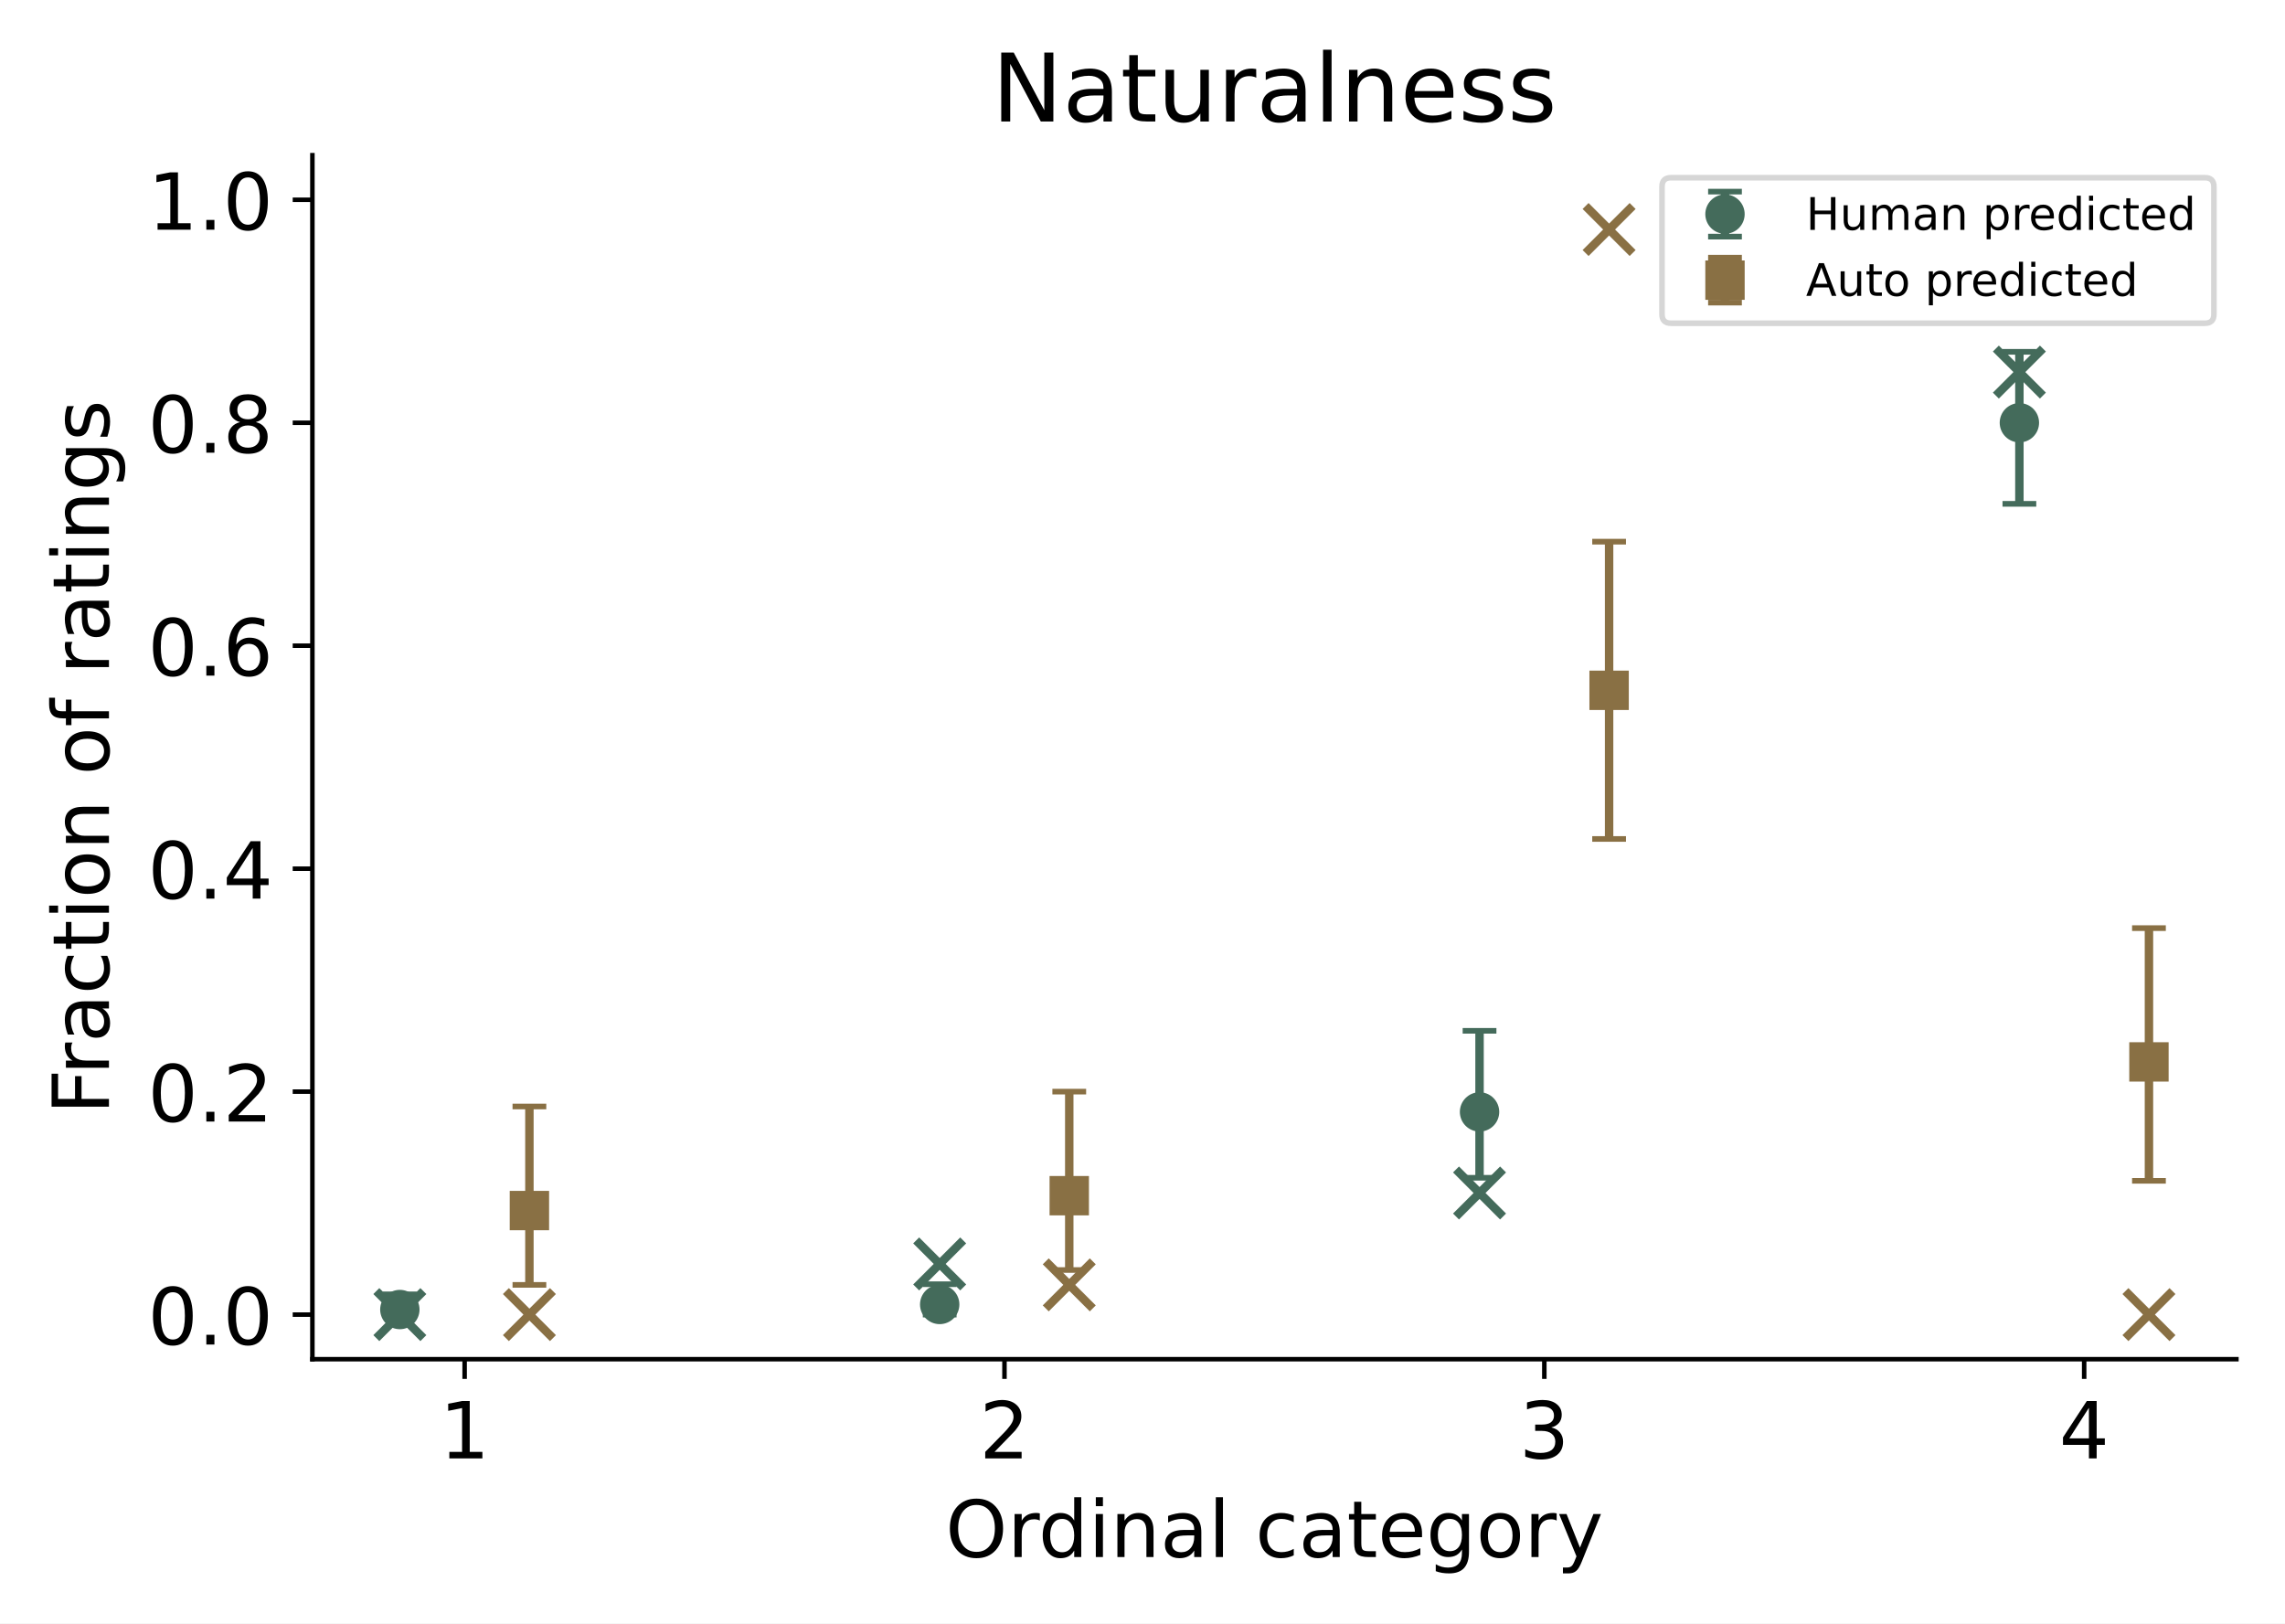
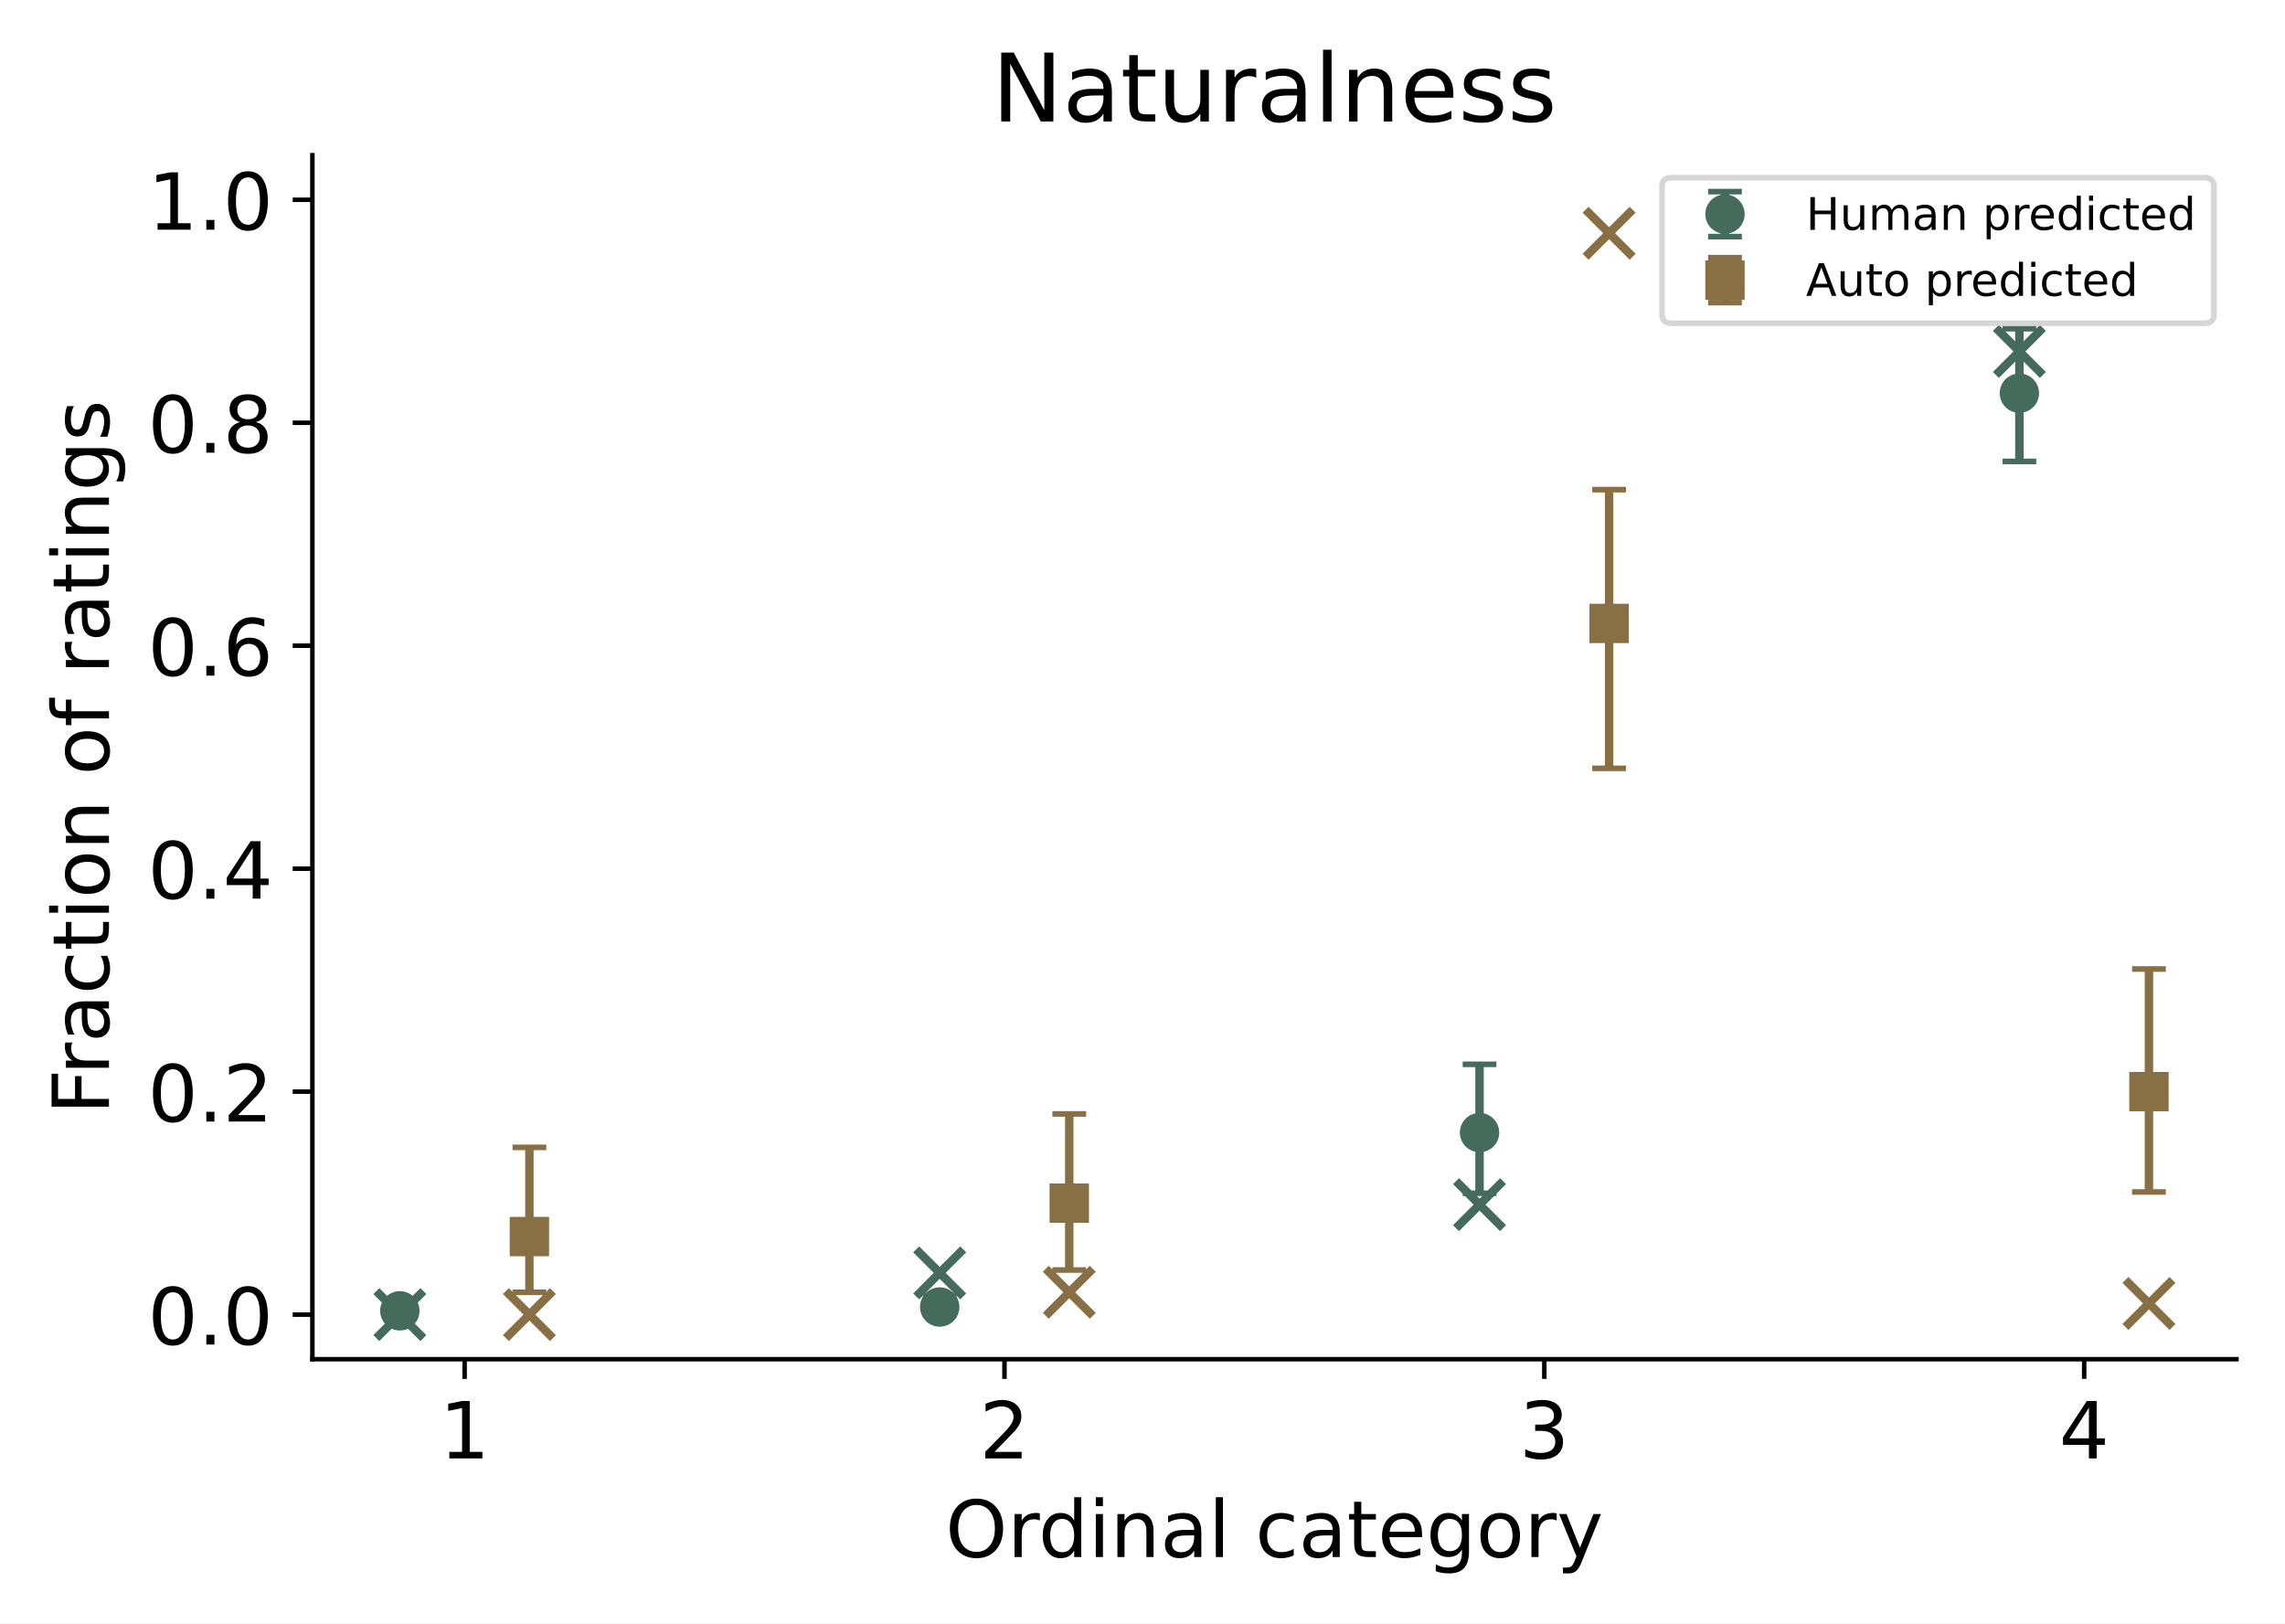
<svg xmlns="http://www.w3.org/2000/svg" xmlns:xlink="http://www.w3.org/1999/xlink" width="406.32pt" height="288.719pt" viewBox="0 0 406.32 288.719" version="1.1">
  <defs>
    <style type="text/css">*{stroke-linejoin: round; stroke-linecap: butt}</style>
  </defs>
  <g id="figure_1">
    <g id="patch_1">
-       <path d="M 0 288.719  L 406.32 288.719  L 406.32 0  L 0 0  z " style="fill: #ffffff" />
+       <path d="M 0 288.719 L 406.32 288.719 L 406.32 0 L 0 0 z " style="fill: #ffffff" />
    </g>
    <g id="axes_1">
      <g id="patch_2">
-         <path d="M 55.55 241.719  L 397.68 241.719  L 397.68 27.6  L 55.55 27.6  z " style="fill: #ffffff" />
+         <path d="M 55.55 241.719 L 397.68 241.719 L 397.68 27.6 L 55.55 27.6 z " style="fill: #ffffff" />
      </g>
      <g id="PathCollection_1">
        <defs>
-           <path id="mc8d3f40f6b" d="M -4.183 4.183  L 4.183 -4.183  M -4.183 -4.183  L 4.183 4.183  " style="stroke: #446b5b; stroke-width: 1.5" />
-         </defs>
-         <g clip-path="url(#p5f50da8a3c)">
-           <use xlink:href="#mc8d3f40f6b" x="71.101" y="233.789" style="fill: #446b5b; stroke: #446b5b; stroke-width: 1.5" />
-           <use xlink:href="#mc8d3f40f6b" x="167.097" y="224.777" style="fill: #446b5b; stroke: #446b5b; stroke-width: 1.5" />
-           <use xlink:href="#mc8d3f40f6b" x="263.093" y="212.161" style="fill: #446b5b; stroke: #446b5b; stroke-width: 1.5" />
-           <use xlink:href="#mc8d3f40f6b" x="359.089" y="66.17" style="fill: #446b5b; stroke: #446b5b; stroke-width: 1.5" />
+           <path id="m27c17bcedc" d="M -4.183 4.183 L 4.183 -4.183 M -4.183 -4.183 L 4.183 4.183 " style="stroke: #446b5b; stroke-width: 1.5" />
+         </defs>
+         <g clip-path="url(#pd303a74891)">
+           <use xlink:href="#m27c17bcedc" x="71.101" y="233.789" style="fill: #446b5b; stroke: #446b5b; stroke-width: 1.5" />
+           <use xlink:href="#m27c17bcedc" x="167.097" y="226.371" style="fill: #446b5b; stroke: #446b5b; stroke-width: 1.5" />
+           <use xlink:href="#m27c17bcedc" x="263.093" y="214.233" style="fill: #446b5b; stroke: #446b5b; stroke-width: 1.5" />
+           <use xlink:href="#m27c17bcedc" x="359.089" y="62.504" style="fill: #446b5b; stroke: #446b5b; stroke-width: 1.5" />
        </g>
      </g>
      <g id="PathCollection_2">
        <defs>
-           <path id="mf7b232797c" d="M -4.183 4.183  L 4.183 -4.183  M -4.183 -4.183  L 4.183 4.183  " style="stroke: #897044; stroke-width: 1.5" />
-         </defs>
-         <g clip-path="url(#p5f50da8a3c)">
-           <use xlink:href="#mf7b232797c" x="94.14" y="233.789" style="fill: #897044; stroke: #897044; stroke-width: 1.5" />
-           <use xlink:href="#mf7b232797c" x="190.136" y="228.502" style="fill: #897044; stroke: #897044; stroke-width: 1.5" />
-           <use xlink:href="#mf7b232797c" x="286.132" y="40.817" style="fill: #897044; stroke: #897044; stroke-width: 1.5" />
-           <use xlink:href="#mf7b232797c" x="382.128" y="233.789" style="fill: #897044; stroke: #897044; stroke-width: 1.5" />
+           <path id="m8977692213" d="M -4.183 4.183 L 4.183 -4.183 M -4.183 -4.183 L 4.183 4.183 " style="stroke: #897044; stroke-width: 1.5" />
+         </defs>
+         <g clip-path="url(#pd303a74891)">
+           <use xlink:href="#m8977692213" x="94.14" y="233.789" style="fill: #897044; stroke: #897044; stroke-width: 1.5" />
+           <use xlink:href="#m8977692213" x="190.136" y="229.824" style="fill: #897044; stroke: #897044; stroke-width: 1.5" />
+           <use xlink:href="#m8977692213" x="286.132" y="41.478" style="fill: #897044; stroke: #897044; stroke-width: 1.5" />
+           <use xlink:href="#m8977692213" x="382.128" y="231.806" style="fill: #897044; stroke: #897044; stroke-width: 1.5" />
        </g>
      </g>
      <g id="matplotlib.axis_1">
        <g id="xtick_1">
          <g id="line2d_1">
            <defs>
-               <path id="m9eff7e20c1" d="M 0 0  L 0 3.5  " style="stroke: #000000; stroke-width: 0.8" />
+               <path id="m827de74e71" d="M 0 0 L 0 3.5 " style="stroke: #000000; stroke-width: 0.8" />
            </defs>
            <g>
-               <use xlink:href="#m9eff7e20c1" x="82.621" y="241.719" style="stroke: #000000; stroke-width: 0.8" />
+               <use xlink:href="#m827de74e71" x="82.621" y="241.719" style="stroke: #000000; stroke-width: 0.8" />
            </g>
          </g>
          <g id="text_1">
            <text style="font-size: 14px; font-family: 'DejaVu Sans'; text-anchor: middle" x="82.621" y="259.357" transform="rotate(-0 82.62087 259.3571)">1</text>
          </g>
        </g>
        <g id="xtick_2">
          <g id="line2d_2">
            <g>
-               <use xlink:href="#m9eff7e20c1" x="178.617" y="241.719" style="stroke: #000000; stroke-width: 0.8" />
+               <use xlink:href="#m827de74e71" x="178.617" y="241.719" style="stroke: #000000; stroke-width: 0.8" />
            </g>
          </g>
          <g id="text_2">
            <text style="font-size: 14px; font-family: 'DejaVu Sans'; text-anchor: middle" x="178.617" y="259.357" transform="rotate(-0 178.6169 259.3571)">2</text>
          </g>
        </g>
        <g id="xtick_3">
          <g id="line2d_3">
            <g>
-               <use xlink:href="#m9eff7e20c1" x="274.613" y="241.719" style="stroke: #000000; stroke-width: 0.8" />
+               <use xlink:href="#m827de74e71" x="274.613" y="241.719" style="stroke: #000000; stroke-width: 0.8" />
            </g>
          </g>
          <g id="text_3">
            <text style="font-size: 14px; font-family: 'DejaVu Sans'; text-anchor: middle" x="274.613" y="259.357" transform="rotate(-0 274.6129 259.3571)">3</text>
          </g>
        </g>
        <g id="xtick_4">
          <g id="line2d_4">
            <g>
-               <use xlink:href="#m9eff7e20c1" x="370.609" y="241.719" style="stroke: #000000; stroke-width: 0.8" />
+               <use xlink:href="#m827de74e71" x="370.609" y="241.719" style="stroke: #000000; stroke-width: 0.8" />
            </g>
          </g>
          <g id="text_4">
            <text style="font-size: 14px; font-family: 'DejaVu Sans'; text-anchor: middle" x="370.609" y="259.357" transform="rotate(-0 370.6089 259.3571)">4</text>
          </g>
        </g>
        <g id="text_5">
          <text style="font-size: 14px; font-family: 'DejaVu Sans'; text-anchor: middle" x="226.615" y="276.906" transform="rotate(-0 226.6149 276.9065)">Ordinal category</text>
        </g>
      </g>
      <g id="matplotlib.axis_2">
        <g id="ytick_1">
          <g id="line2d_5">
            <defs>
-               <path id="m399de2fb88" d="M 0 0  L -3.5 0  " style="stroke: #000000; stroke-width: 0.8" />
+               <path id="m8f946f9a83" d="M 0 0 L -3.5 0 " style="stroke: #000000; stroke-width: 0.8" />
            </defs>
            <g>
-               <use xlink:href="#m399de2fb88" x="55.55" y="233.789" style="stroke: #000000; stroke-width: 0.8" />
+               <use xlink:href="#m8f946f9a83" x="55.55" y="233.789" style="stroke: #000000; stroke-width: 0.8" />
            </g>
          </g>
          <g id="text_6">
            <text style="font-size: 14px; font-family: 'DejaVu Sans'; text-anchor: end" x="48.55" y="239.108" transform="rotate(-0 48.55 239.1078)">0.0</text>
          </g>
        </g>
        <g id="ytick_2">
          <g id="line2d_6">
            <g>
-               <use xlink:href="#m399de2fb88" x="55.55" y="194.137" style="stroke: #000000; stroke-width: 0.8" />
+               <use xlink:href="#m8f946f9a83" x="55.55" y="194.137" style="stroke: #000000; stroke-width: 0.8" />
            </g>
          </g>
          <g id="text_7">
            <text style="font-size: 14px; font-family: 'DejaVu Sans'; text-anchor: end" x="48.55" y="199.456" transform="rotate(-0 48.55 199.4561)">0.2</text>
          </g>
        </g>
        <g id="ytick_3">
          <g id="line2d_7">
            <g>
-               <use xlink:href="#m399de2fb88" x="55.55" y="154.485" style="stroke: #000000; stroke-width: 0.8" />
+               <use xlink:href="#m8f946f9a83" x="55.55" y="154.485" style="stroke: #000000; stroke-width: 0.8" />
            </g>
          </g>
          <g id="text_8">
            <text style="font-size: 14px; font-family: 'DejaVu Sans'; text-anchor: end" x="48.55" y="159.804" transform="rotate(-0 48.55 159.8044)">0.4</text>
          </g>
        </g>
        <g id="ytick_4">
          <g id="line2d_8">
            <g>
-               <use xlink:href="#m399de2fb88" x="55.55" y="114.834" style="stroke: #000000; stroke-width: 0.8" />
+               <use xlink:href="#m8f946f9a83" x="55.55" y="114.834" style="stroke: #000000; stroke-width: 0.8" />
            </g>
          </g>
          <g id="text_9">
            <text style="font-size: 14px; font-family: 'DejaVu Sans'; text-anchor: end" x="48.55" y="120.153" transform="rotate(-0 48.55 120.1527)">0.6</text>
          </g>
        </g>
        <g id="ytick_5">
          <g id="line2d_9">
            <g>
-               <use xlink:href="#m399de2fb88" x="55.55" y="75.182" style="stroke: #000000; stroke-width: 0.8" />
+               <use xlink:href="#m8f946f9a83" x="55.55" y="75.182" style="stroke: #000000; stroke-width: 0.8" />
            </g>
          </g>
          <g id="text_10">
            <text style="font-size: 14px; font-family: 'DejaVu Sans'; text-anchor: end" x="48.55" y="80.501" transform="rotate(-0 48.55 80.50097)">0.8</text>
          </g>
        </g>
        <g id="ytick_6">
          <g id="line2d_10">
            <g>
-               <use xlink:href="#m399de2fb88" x="55.55" y="35.53" style="stroke: #000000; stroke-width: 0.8" />
+               <use xlink:href="#m8f946f9a83" x="55.55" y="35.53" style="stroke: #000000; stroke-width: 0.8" />
            </g>
          </g>
          <g id="text_11">
            <text style="font-size: 14px; font-family: 'DejaVu Sans'; text-anchor: end" x="48.55" y="40.849" transform="rotate(-0 48.55 40.84925)">1.0</text>
          </g>
        </g>
        <g id="text_12">
          <text style="font-size: 14px; font-family: 'DejaVu Sans'; text-anchor: middle" x="19.374" y="134.66" transform="rotate(-90 19.37406 134.6596)">Fraction of ratings</text>
        </g>
      </g>
      <g id="LineCollection_1">
-         <path d="M 71.101 233.789  L 71.101 230.184  " clip-path="url(#p5f50da8a3c)" style="fill: none; stroke: #446b5b; stroke-width: 1.5" />
-         <path d="M 167.097 233.789  L 167.097 228.382  " clip-path="url(#p5f50da8a3c)" style="fill: none; stroke: #446b5b; stroke-width: 1.5" />
-         <path d="M 263.093 209.457  L 263.093 183.323  " clip-path="url(#p5f50da8a3c)" style="fill: none; stroke: #446b5b; stroke-width: 1.5" />
-         <path d="M 359.089 89.601  L 359.089 62.566  " clip-path="url(#p5f50da8a3c)" style="fill: none; stroke: #446b5b; stroke-width: 1.5" />
+         <path d="M 71.101 233.789 L 71.101 231.092 " clip-path="url(#pd303a74891)" style="fill: none; stroke: #446b5b; stroke-width: 1.5" />
+         <path d="M 167.097 233.789 L 167.097 230.417 " clip-path="url(#pd303a74891)" style="fill: none; stroke: #446b5b; stroke-width: 1.5" />
+         <path d="M 263.093 212.21 L 263.093 189.282 " clip-path="url(#pd303a74891)" style="fill: none; stroke: #446b5b; stroke-width: 1.5" />
+         <path d="M 359.089 82.06 L 359.089 58.458 " clip-path="url(#pd303a74891)" style="fill: none; stroke: #446b5b; stroke-width: 1.5" />
      </g>
      <g id="line2d_11">
        <defs>
-           <path id="m45fbe3b469" d="M 3 0  L -3 -0  " style="stroke: #446b5b" />
-         </defs>
-         <g clip-path="url(#p5f50da8a3c)">
-           <use xlink:href="#m45fbe3b469" x="71.101" y="233.789" style="fill: #446b5b; stroke: #446b5b" />
-           <use xlink:href="#m45fbe3b469" x="167.097" y="233.789" style="fill: #446b5b; stroke: #446b5b" />
-           <use xlink:href="#m45fbe3b469" x="263.093" y="209.457" style="fill: #446b5b; stroke: #446b5b" />
-           <use xlink:href="#m45fbe3b469" x="359.089" y="89.601" style="fill: #446b5b; stroke: #446b5b" />
+           <path id="m771e46e407" d="M 3 0 L -3 -0 " style="stroke: #446b5b" />
+         </defs>
+         <g clip-path="url(#pd303a74891)">
+           <use xlink:href="#m771e46e407" x="71.101" y="233.789" style="fill: #446b5b; stroke: #446b5b" />
+           <use xlink:href="#m771e46e407" x="167.097" y="233.789" style="fill: #446b5b; stroke: #446b5b" />
+           <use xlink:href="#m771e46e407" x="263.093" y="212.21" style="fill: #446b5b; stroke: #446b5b" />
+           <use xlink:href="#m771e46e407" x="359.089" y="82.06" style="fill: #446b5b; stroke: #446b5b" />
        </g>
      </g>
      <g id="line2d_12">
-         <g clip-path="url(#p5f50da8a3c)">
-           <use xlink:href="#m45fbe3b469" x="71.101" y="230.184" style="fill: #446b5b; stroke: #446b5b" />
-           <use xlink:href="#m45fbe3b469" x="167.097" y="228.382" style="fill: #446b5b; stroke: #446b5b" />
-           <use xlink:href="#m45fbe3b469" x="263.093" y="183.323" style="fill: #446b5b; stroke: #446b5b" />
-           <use xlink:href="#m45fbe3b469" x="359.089" y="62.566" style="fill: #446b5b; stroke: #446b5b" />
+         <g clip-path="url(#pd303a74891)">
+           <use xlink:href="#m771e46e407" x="71.101" y="231.092" style="fill: #446b5b; stroke: #446b5b" />
+           <use xlink:href="#m771e46e407" x="167.097" y="230.417" style="fill: #446b5b; stroke: #446b5b" />
+           <use xlink:href="#m771e46e407" x="263.093" y="189.282" style="fill: #446b5b; stroke: #446b5b" />
+           <use xlink:href="#m771e46e407" x="359.089" y="58.458" style="fill: #446b5b; stroke: #446b5b" />
        </g>
      </g>
      <g id="LineCollection_2">
-         <path d="M 94.14 228.502  L 94.14 196.781  " clip-path="url(#p5f50da8a3c)" style="fill: none; stroke: #897044; stroke-width: 1.5" />
-         <path d="M 190.136 225.859  L 190.136 194.137  " clip-path="url(#p5f50da8a3c)" style="fill: none; stroke: #897044; stroke-width: 1.5" />
-         <path d="M 286.132 149.199  L 286.132 96.33  " clip-path="url(#p5f50da8a3c)" style="fill: none; stroke: #897044; stroke-width: 1.5" />
-         <path d="M 382.128 209.998  L 382.128 165.059  " clip-path="url(#p5f50da8a3c)" style="fill: none; stroke: #897044; stroke-width: 1.5" />
+         <path d="M 94.14 229.824 L 94.14 204.05 " clip-path="url(#pd303a74891)" style="fill: none; stroke: #897044; stroke-width: 1.5" />
+         <path d="M 190.136 225.859 L 190.136 198.102 " clip-path="url(#pd303a74891)" style="fill: none; stroke: #897044; stroke-width: 1.5" />
+         <path d="M 286.132 136.642 L 286.132 87.078 " clip-path="url(#pd303a74891)" style="fill: none; stroke: #897044; stroke-width: 1.5" />
+         <path d="M 382.128 211.98 L 382.128 172.329 " clip-path="url(#pd303a74891)" style="fill: none; stroke: #897044; stroke-width: 1.5" />
      </g>
      <g id="line2d_13">
        <defs>
-           <path id="md4f8ed009c" d="M 3 0  L -3 -0  " style="stroke: #897044" />
-         </defs>
-         <g clip-path="url(#p5f50da8a3c)">
-           <use xlink:href="#md4f8ed009c" x="94.14" y="228.502" style="fill: #897044; stroke: #897044" />
-           <use xlink:href="#md4f8ed009c" x="190.136" y="225.859" style="fill: #897044; stroke: #897044" />
-           <use xlink:href="#md4f8ed009c" x="286.132" y="149.199" style="fill: #897044; stroke: #897044" />
-           <use xlink:href="#md4f8ed009c" x="382.128" y="209.998" style="fill: #897044; stroke: #897044" />
+           <path id="mbc88e6e7ed" d="M 3 0 L -3 -0 " style="stroke: #897044" />
+         </defs>
+         <g clip-path="url(#pd303a74891)">
+           <use xlink:href="#mbc88e6e7ed" x="94.14" y="229.824" style="fill: #897044; stroke: #897044" />
+           <use xlink:href="#mbc88e6e7ed" x="190.136" y="225.859" style="fill: #897044; stroke: #897044" />
+           <use xlink:href="#mbc88e6e7ed" x="286.132" y="136.642" style="fill: #897044; stroke: #897044" />
+           <use xlink:href="#mbc88e6e7ed" x="382.128" y="211.98" style="fill: #897044; stroke: #897044" />
        </g>
      </g>
      <g id="line2d_14">
-         <g clip-path="url(#p5f50da8a3c)">
-           <use xlink:href="#md4f8ed009c" x="94.14" y="196.781" style="fill: #897044; stroke: #897044" />
-           <use xlink:href="#md4f8ed009c" x="190.136" y="194.137" style="fill: #897044; stroke: #897044" />
-           <use xlink:href="#md4f8ed009c" x="286.132" y="96.33" style="fill: #897044; stroke: #897044" />
-           <use xlink:href="#md4f8ed009c" x="382.128" y="165.059" style="fill: #897044; stroke: #897044" />
+         <g clip-path="url(#pd303a74891)">
+           <use xlink:href="#mbc88e6e7ed" x="94.14" y="204.05" style="fill: #897044; stroke: #897044" />
+           <use xlink:href="#mbc88e6e7ed" x="190.136" y="198.102" style="fill: #897044; stroke: #897044" />
+           <use xlink:href="#mbc88e6e7ed" x="286.132" y="87.078" style="fill: #897044; stroke: #897044" />
+           <use xlink:href="#mbc88e6e7ed" x="382.128" y="172.329" style="fill: #897044; stroke: #897044" />
        </g>
      </g>
      <g id="line2d_15">
        <defs>
-           <path id="md04dc34ca0" d="M 0 3  C 0.796 3 1.559 2.684 2.121 2.121  C 2.684 1.559 3 0.796 3 0  C 3 -0.796 2.684 -1.559 2.121 -2.121  C 1.559 -2.684 0.796 -3 0 -3  C -0.796 -3 -1.559 -2.684 -2.121 -2.121  C -2.684 -1.559 -3 -0.796 -3 0  C -3 0.796 -2.684 1.559 -2.121 2.121  C -1.559 2.684 -0.796 3 0 3  z " style="stroke: #446b5b" />
-         </defs>
-         <g clip-path="url(#p5f50da8a3c)">
-           <use xlink:href="#md04dc34ca0" x="71.101" y="232.888" style="fill: #446b5b; stroke: #446b5b" />
-           <use xlink:href="#md04dc34ca0" x="167.097" y="231.987" style="fill: #446b5b; stroke: #446b5b" />
-           <use xlink:href="#md04dc34ca0" x="263.093" y="197.742" style="fill: #446b5b; stroke: #446b5b" />
-           <use xlink:href="#md04dc34ca0" x="359.089" y="75.182" style="fill: #446b5b; stroke: #446b5b" />
+           <path id="m349b348f8e" d="M 0 3 C 0.796 3 1.559 2.684 2.121 2.121 C 2.684 1.559 3 0.796 3 0 C 3 -0.796 2.684 -1.559 2.121 -2.121 C 1.559 -2.684 0.796 -3 0 -3 C -0.796 -3 -1.559 -2.684 -2.121 -2.121 C -2.684 -1.559 -3 -0.796 -3 0 C -3 0.796 -2.684 1.559 -2.121 2.121 C -1.559 2.684 -0.796 3 0 3 z " style="stroke: #446b5b" />
+         </defs>
+         <g clip-path="url(#pd303a74891)">
+           <use xlink:href="#m349b348f8e" x="71.101" y="233.115" style="fill: #446b5b; stroke: #446b5b" />
+           <use xlink:href="#m349b348f8e" x="167.097" y="232.44" style="fill: #446b5b; stroke: #446b5b" />
+           <use xlink:href="#m349b348f8e" x="263.093" y="201.42" style="fill: #446b5b; stroke: #446b5b" />
+           <use xlink:href="#m349b348f8e" x="359.089" y="69.922" style="fill: #446b5b; stroke: #446b5b" />
        </g>
      </g>
      <g id="line2d_16">
        <defs>
-           <path id="mb2e04f09aa" d="M -3 3  L 3 3  L 3 -3  L -3 -3  z " style="stroke: #897044; stroke-linejoin: miter" />
-         </defs>
-         <g clip-path="url(#p5f50da8a3c)">
-           <use xlink:href="#mb2e04f09aa" x="94.14" y="215.285" style="fill: #897044; stroke: #897044; stroke-linejoin: miter" />
-           <use xlink:href="#mb2e04f09aa" x="190.136" y="212.641" style="fill: #897044; stroke: #897044; stroke-linejoin: miter" />
-           <use xlink:href="#mb2e04f09aa" x="286.132" y="122.764" style="fill: #897044; stroke: #897044; stroke-linejoin: miter" />
-           <use xlink:href="#mb2e04f09aa" x="382.128" y="188.85" style="fill: #897044; stroke: #897044; stroke-linejoin: miter" />
+           <path id="ma0a3755278" d="M -3 3 L 3 3 L 3 -3 L -3 -3 z " style="stroke: #897044; stroke-linejoin: miter" />
+         </defs>
+         <g clip-path="url(#pd303a74891)">
+           <use xlink:href="#ma0a3755278" x="94.14" y="219.911" style="fill: #897044; stroke: #897044; stroke-linejoin: miter" />
+           <use xlink:href="#ma0a3755278" x="190.136" y="213.963" style="fill: #897044; stroke: #897044; stroke-linejoin: miter" />
+           <use xlink:href="#ma0a3755278" x="286.132" y="110.869" style="fill: #897044; stroke: #897044; stroke-linejoin: miter" />
+           <use xlink:href="#ma0a3755278" x="382.128" y="194.137" style="fill: #897044; stroke: #897044; stroke-linejoin: miter" />
        </g>
      </g>
      <g id="patch_3">
-         <path d="M 55.55 241.719  L 55.55 27.6  " style="fill: none; stroke: #000000; stroke-width: 0.8; stroke-linejoin: miter; stroke-linecap: square" />
+         <path d="M 55.55 241.719 L 55.55 27.6 " style="fill: none; stroke: #000000; stroke-width: 0.8; stroke-linejoin: miter; stroke-linecap: square" />
      </g>
      <g id="patch_4">
-         <path d="M 55.55 241.719  L 397.68 241.719  " style="fill: none; stroke: #000000; stroke-width: 0.8; stroke-linejoin: miter; stroke-linecap: square" />
+         <path d="M 55.55 241.719 L 397.68 241.719 " style="fill: none; stroke: #000000; stroke-width: 0.8; stroke-linejoin: miter; stroke-linecap: square" />
      </g>
      <g id="text_13">
        <text style="font-size: 16.8px; font-family: 'DejaVu Sans'; text-anchor: middle" x="226.615" y="21.6" transform="rotate(-0 226.6149 21.6)">Naturalness</text>
      </g>
      <g id="legend_1">
        <g id="patch_5">
-           <path d="M 297.139 57.485  L 392.08 57.485  Q 393.68 57.485 393.68 55.885  L 393.68 33.2  Q 393.68 31.6 392.08 31.6  L 297.139 31.6  Q 295.539 31.6 295.539 33.2  L 295.539 55.885  Q 295.539 57.485 297.139 57.485  z " style="fill: #ffffff; opacity: 0.8; stroke: #cccccc; stroke-linejoin: miter" />
+           <path d="M 297.139 57.485 L 392.08 57.485 Q 393.68 57.485 393.68 55.885 L 393.68 33.2 Q 393.68 31.6 392.08 31.6 L 297.139 31.6 Q 295.539 31.6 295.539 33.2 L 295.539 55.885 Q 295.539 57.485 297.139 57.485 z " style="fill: #ffffff; opacity: 0.8; stroke: #cccccc; stroke-linejoin: miter" />
        </g>
        <g id="LineCollection_3">
-           <path d="M 306.739 42.079  L 306.739 34.079  " style="fill: none; stroke: #446b5b; stroke-width: 1.5" />
+           <path d="M 306.739 42.079 L 306.739 34.079 " style="fill: none; stroke: #446b5b; stroke-width: 1.5" />
        </g>
        <g id="line2d_17">
          <g>
-             <use xlink:href="#m45fbe3b469" x="306.739" y="42.079" style="fill: #446b5b; stroke: #446b5b" />
+             <use xlink:href="#m771e46e407" x="306.739" y="42.079" style="fill: #446b5b; stroke: #446b5b" />
          </g>
        </g>
        <g id="line2d_18">
          <g>
-             <use xlink:href="#m45fbe3b469" x="306.739" y="34.079" style="fill: #446b5b; stroke: #446b5b" />
+             <use xlink:href="#m771e46e407" x="306.739" y="34.079" style="fill: #446b5b; stroke: #446b5b" />
          </g>
        </g>
        <g id="line2d_19" />
        <g id="line2d_20">
          <g>
-             <use xlink:href="#md04dc34ca0" x="306.739" y="38.079" style="fill: #446b5b; stroke: #446b5b" />
+             <use xlink:href="#m349b348f8e" x="306.739" y="38.079" style="fill: #446b5b; stroke: #446b5b" />
          </g>
        </g>
        <g id="text_14">
          <text style="font-size: 8px; font-family: 'DejaVu Sans'; text-anchor: start" x="321.139" y="40.879" transform="rotate(-0 321.1385 40.87875)">Human predicted</text>
        </g>
        <g id="LineCollection_4">
-           <path d="M 306.739 53.821  L 306.739 45.821  " style="fill: none; stroke: #897044; stroke-width: 1.5" />
+           <path d="M 306.739 53.821 L 306.739 45.821 " style="fill: none; stroke: #897044; stroke-width: 1.5" />
        </g>
        <g id="line2d_21">
          <g>
-             <use xlink:href="#md4f8ed009c" x="306.739" y="53.821" style="fill: #897044; stroke: #897044" />
+             <use xlink:href="#mbc88e6e7ed" x="306.739" y="53.821" style="fill: #897044; stroke: #897044" />
          </g>
        </g>
        <g id="line2d_22">
          <g>
-             <use xlink:href="#md4f8ed009c" x="306.739" y="45.821" style="fill: #897044; stroke: #897044" />
+             <use xlink:href="#mbc88e6e7ed" x="306.739" y="45.821" style="fill: #897044; stroke: #897044" />
          </g>
        </g>
        <g id="line2d_23" />
        <g id="line2d_24">
          <g>
-             <use xlink:href="#mb2e04f09aa" x="306.739" y="49.821" style="fill: #897044; stroke: #897044; stroke-linejoin: miter" />
+             <use xlink:href="#ma0a3755278" x="306.739" y="49.821" style="fill: #897044; stroke: #897044; stroke-linejoin: miter" />
          </g>
        </g>
        <g id="text_15">
          <text style="font-size: 8px; font-family: 'DejaVu Sans'; text-anchor: start" x="321.139" y="52.621" transform="rotate(-0 321.1385 52.62125)">Auto predicted</text>
        </g>
      </g>
    </g>
  </g>
  <defs>
-     <clipPath id="p5f50da8a3c">
+     <clipPath id="pd303a74891">
      <rect x="55.55" y="27.6" width="342.13" height="214.119" />
    </clipPath>
  </defs>
</svg>
